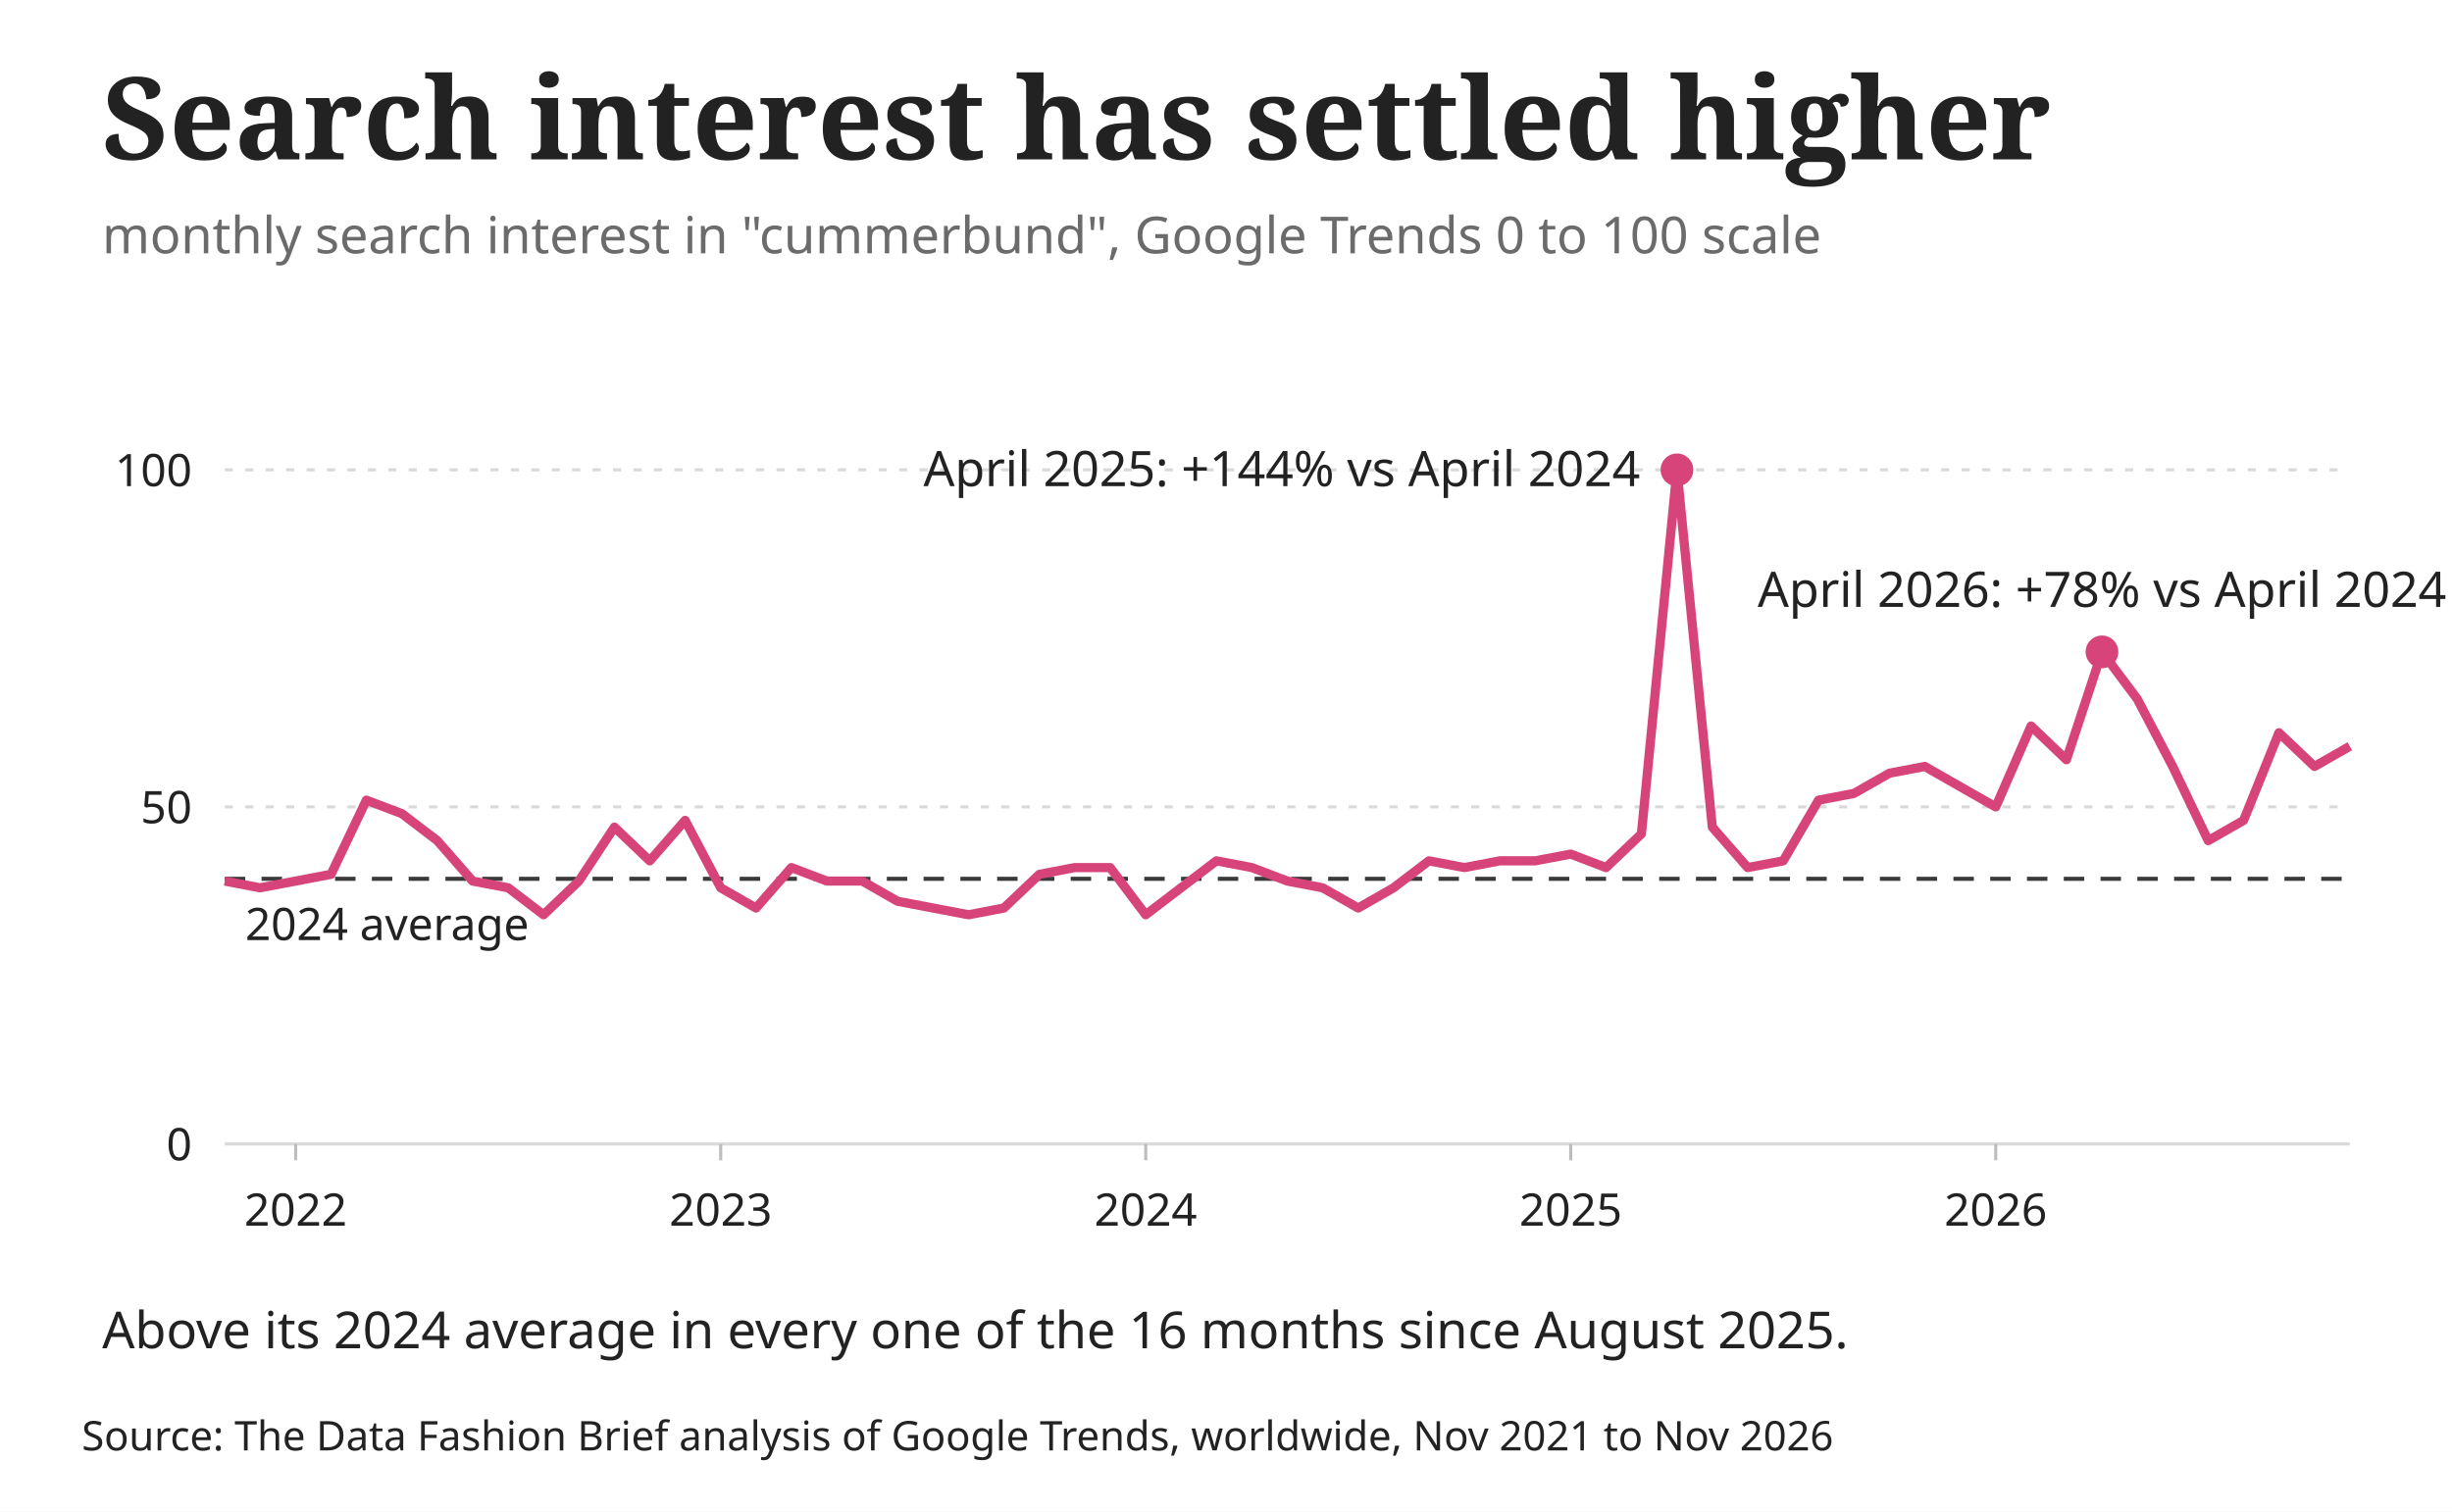
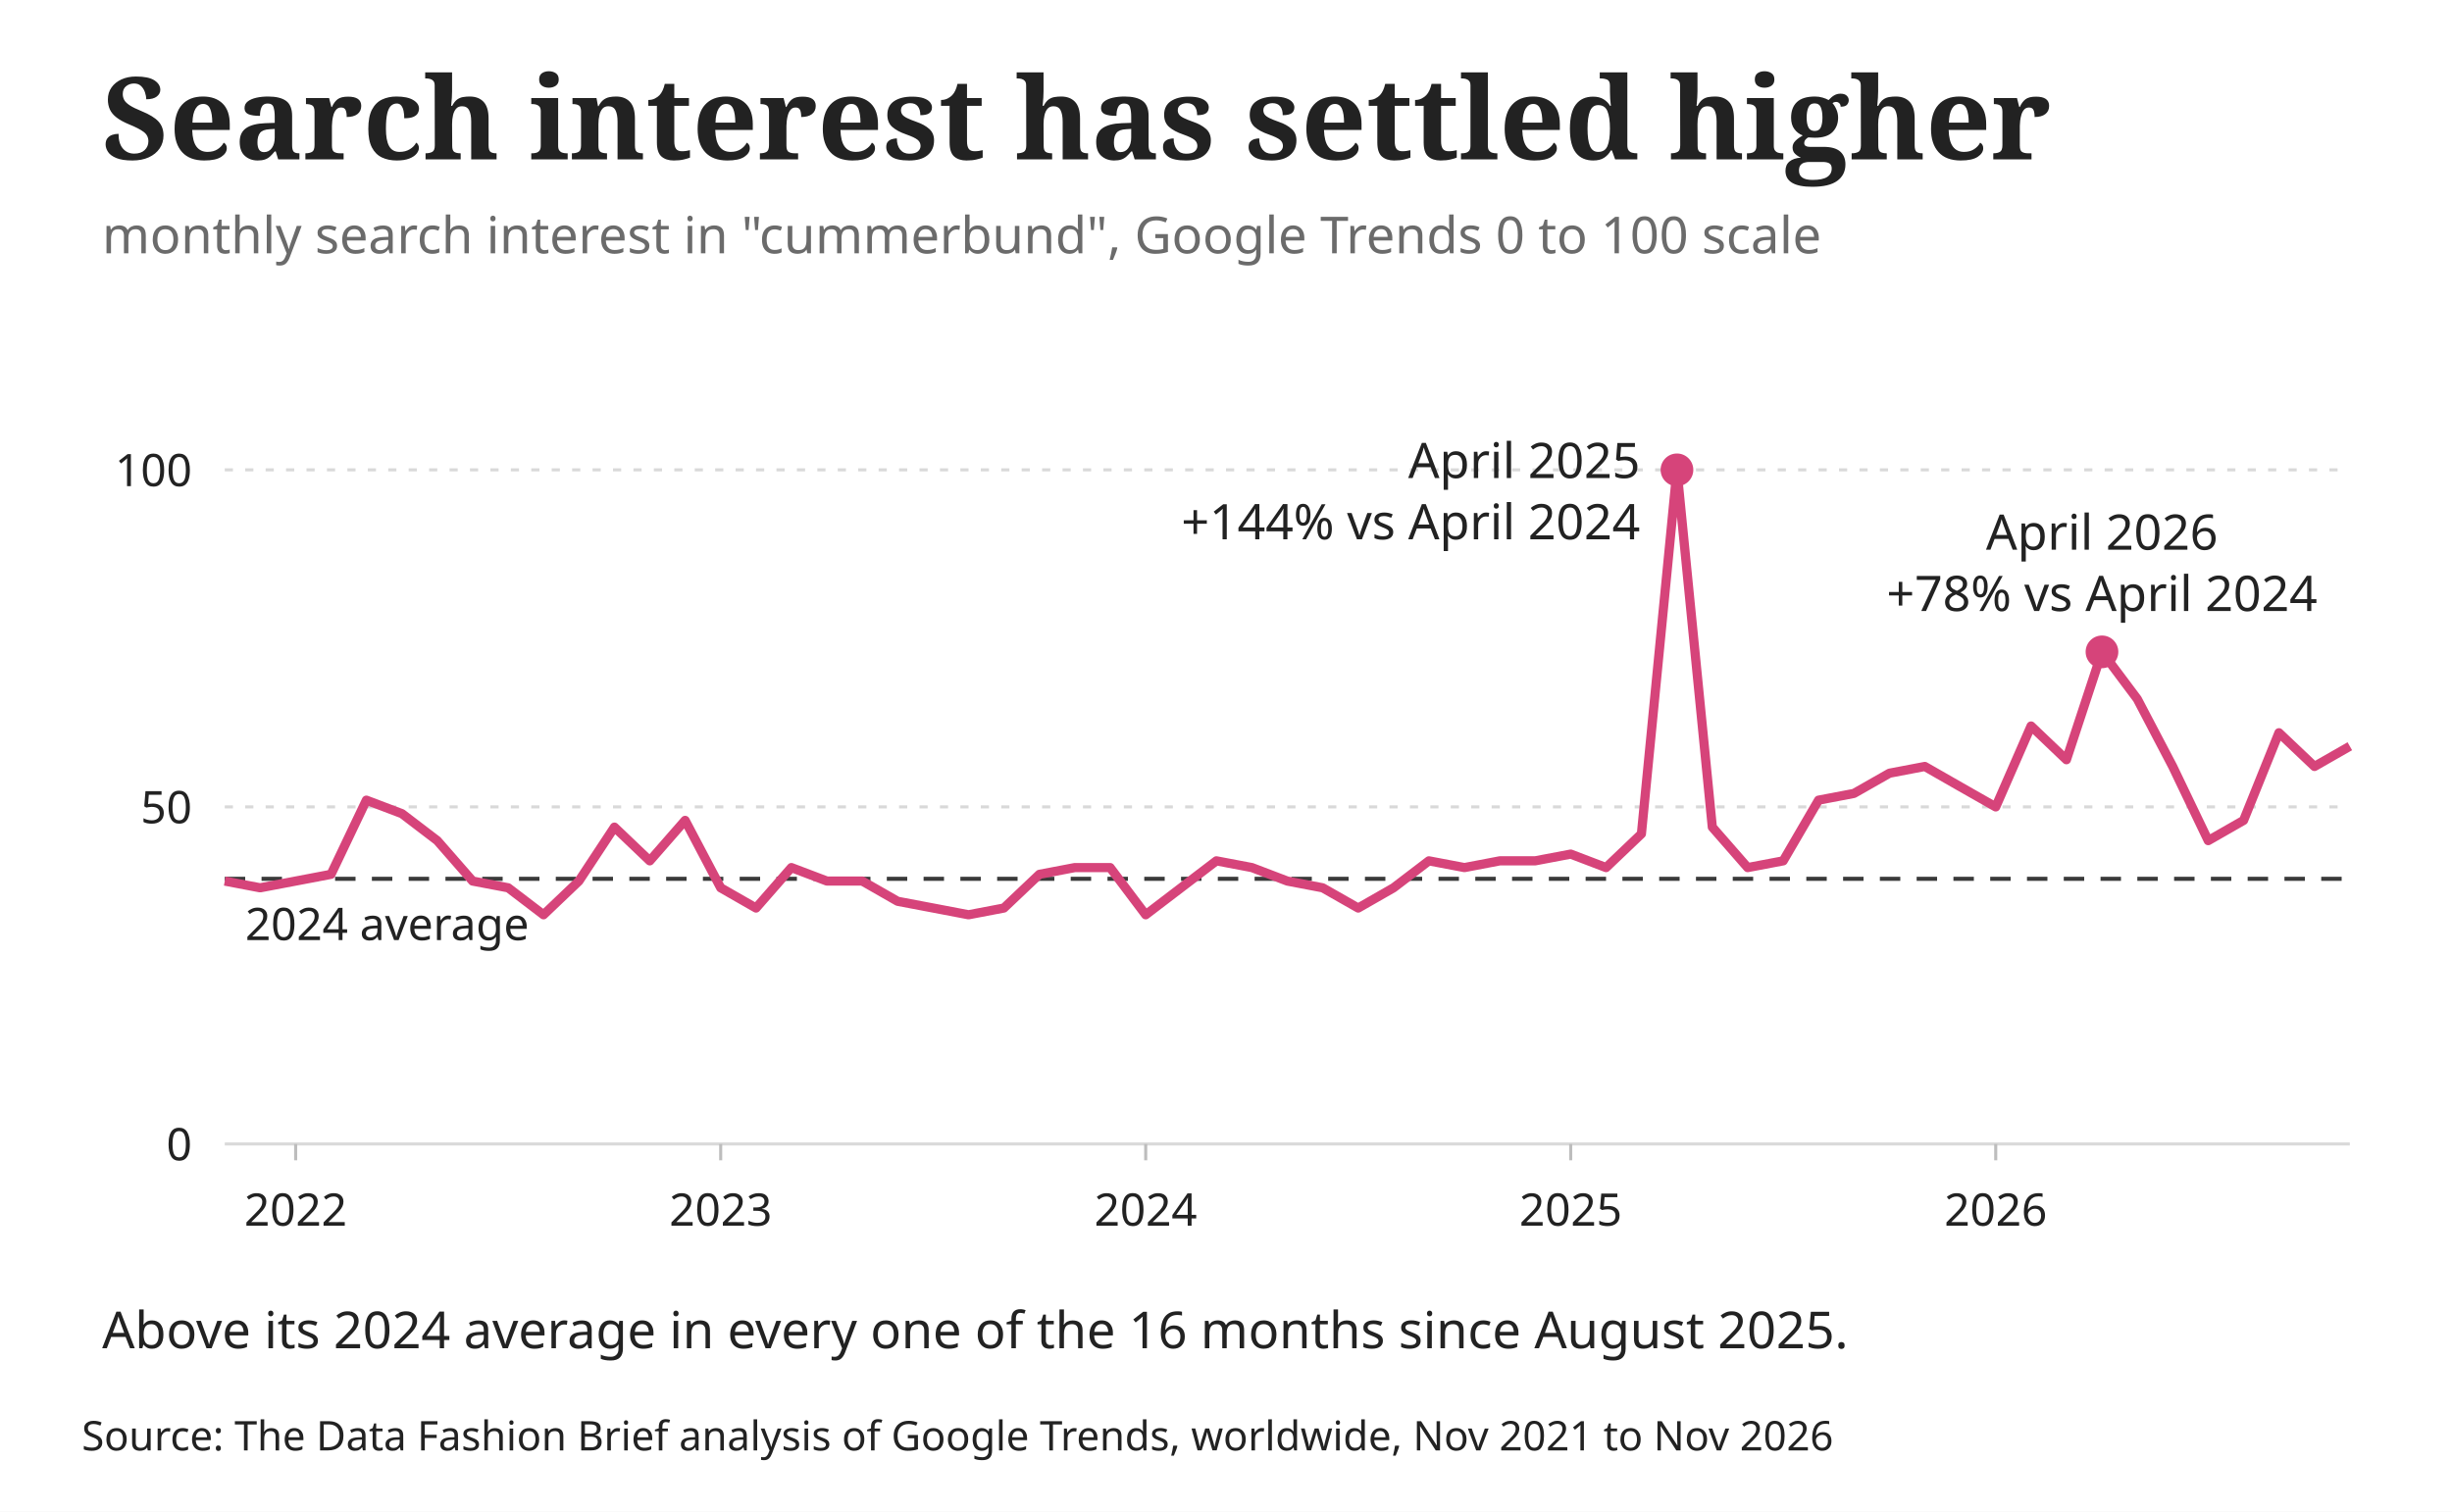
<svg xmlns="http://www.w3.org/2000/svg" viewBox="0 0 1200 740" width="1200" height="740">
  <rect width="1200" height="740" fill="#FFFFFF" />
  <text x="50" y="78" font-family="'Playfair Display', Georgia, serif" font-weight="700" font-size="56" fill="#222222">Search interest has settled higher</text>
  <text x="50" y="124" font-family="'Century Gothic', 'Questrial', 'Avenir', sans-serif" font-size="25" fill="#6B6B6B">monthly search interest in "cummerbund", Google Trends 0 to 100 scale</text>
  <line x1="110" y1="560.0" x2="1150" y2="560.0" stroke="#D9D9D9" stroke-width="1.5" />
  <text x="94" y="568.0" text-anchor="end" font-family="'Century Gothic', 'Questrial', 'Avenir', sans-serif" font-size="22" fill="#222222">0</text>
  <line x1="110" y1="395.0" x2="1150" y2="395.0" stroke="#D9D9D9" stroke-width="1.5" stroke-dasharray="4,6" />
  <text x="94" y="403.0" text-anchor="end" font-family="'Century Gothic', 'Questrial', 'Avenir', sans-serif" font-size="22" fill="#222222">50</text>
  <line x1="110" y1="230.0" x2="1150" y2="230.0" stroke="#D9D9D9" stroke-width="1.5" stroke-dasharray="4,6" />
  <text x="94" y="238.0" text-anchor="end" font-family="'Century Gothic', 'Questrial', 'Avenir', sans-serif" font-size="22" fill="#222222">100</text>
  <line x1="110" y1="430.2" x2="1150" y2="430.2" stroke="#3A3A3A" stroke-width="2" stroke-dasharray="10,8" />
  <text x="120" y="460.2" font-family="'Century Gothic', 'Questrial', 'Avenir', sans-serif" font-size="22" fill="#222222">2024 average</text>
  <path d="M110.0,431.3 L127.3,434.6 L144.7,431.3 L162.0,428.0 L179.3,391.7 L196.7,398.3 L214.0,411.5 L231.3,431.3 L248.7,434.6 L266.0,447.8 L283.3,431.3 L300.7,404.9 L318.0,421.4 L335.3,401.6 L352.7,434.6 L370.0,444.5 L387.3,424.7 L404.7,431.3 L422.0,431.3 L439.3,441.2 L456.7,444.5 L474.0,447.8 L491.3,444.5 L508.7,428.0 L526.0,424.7 L543.3,424.7 L560.7,447.8 L578.0,434.6 L595.3,421.4 L612.7,424.7 L630.0,431.3 L647.3,434.6 L664.7,444.5 L682.0,434.6 L699.3,421.4 L716.7,424.7 L734.0,421.4 L751.3,421.4 L768.7,418.1 L786.0,424.7 L803.3,408.2 L820.7,230.0 L838.0,404.9 L855.3,424.7 L872.7,421.4 L890.0,391.7 L907.3,388.4 L924.7,378.5 L942.0,375.2 L959.3,385.1 L976.7,395.0 L994.0,355.4 L1011.3,371.9 L1028.7,319.1 L1046.0,342.2 L1063.3,375.2 L1080.7,411.5 L1098.0,401.6 L1115.3,358.7 L1132.7,375.2 L1150.0,365.3" fill="none" stroke="#D6447A" stroke-width="4.5" stroke-linejoin="round" />
  <circle cx="820.7" cy="230.0" r="8" fill="#D6447A" />
-   <text x="802.7" y="238.0" text-anchor="end" font-family="'Century Gothic', 'Questrial', 'Avenir', sans-serif" font-size="24" fill="#222222">April 2025: +144% vs April 2024</text>
+   <text x="802.7" y="234.0" text-anchor="end" font-family="'Century Gothic', 'Questrial', 'Avenir', sans-serif" font-size="24" fill="#222222">April 2025</text>
+   <text x="802.7" y="264.0" text-anchor="end" font-family="'Century Gothic', 'Questrial', 'Avenir', sans-serif" font-size="24" fill="#222222">+144% vs April 2024</text>
  <circle cx="1028.7" cy="319.1" r="8" fill="#D6447A" />
-   <text x="1028.7" y="297.1" text-anchor="middle" font-family="'Century Gothic', 'Questrial', 'Avenir', sans-serif" font-size="24" fill="#222222">April 2026: +78% vs April 2024</text>
+   <text x="1028.7" y="269.1" text-anchor="middle" font-family="'Century Gothic', 'Questrial', 'Avenir', sans-serif" font-size="24" fill="#222222">April 2026</text>
+   <text x="1028.7" y="299.1" text-anchor="middle" font-family="'Century Gothic', 'Questrial', 'Avenir', sans-serif" font-size="24" fill="#222222">+78% vs April 2024</text>
  <line x1="144.7" y1="560" x2="144.7" y2="568" stroke="#BDBDBD" stroke-width="1.5" />
  <text x="144.7" y="600" text-anchor="middle" font-family="'Century Gothic', 'Questrial', 'Avenir', sans-serif" font-size="22" fill="#222222">2022</text>
  <line x1="352.7" y1="560" x2="352.7" y2="568" stroke="#BDBDBD" stroke-width="1.5" />
  <text x="352.7" y="600" text-anchor="middle" font-family="'Century Gothic', 'Questrial', 'Avenir', sans-serif" font-size="22" fill="#222222">2023</text>
  <line x1="560.7" y1="560" x2="560.7" y2="568" stroke="#BDBDBD" stroke-width="1.5" />
  <text x="560.7" y="600" text-anchor="middle" font-family="'Century Gothic', 'Questrial', 'Avenir', sans-serif" font-size="22" fill="#222222">2024</text>
  <line x1="768.7" y1="560" x2="768.7" y2="568" stroke="#BDBDBD" stroke-width="1.5" />
  <text x="768.7" y="600" text-anchor="middle" font-family="'Century Gothic', 'Questrial', 'Avenir', sans-serif" font-size="22" fill="#222222">2025</text>
  <line x1="976.7" y1="560" x2="976.7" y2="568" stroke="#BDBDBD" stroke-width="1.5" />
  <text x="976.7" y="600" text-anchor="middle" font-family="'Century Gothic', 'Questrial', 'Avenir', sans-serif" font-size="22" fill="#222222">2026</text>
  <text x="50" y="660" font-family="'Century Gothic', 'Questrial', 'Avenir', sans-serif" font-size="25" fill="#222222">Above its 2024 average in every one of the 16 months since August 2025.</text>
  <text x="40" y="710" font-family="'Century Gothic', 'Questrial', 'Avenir', sans-serif" font-size="20" fill="#222222">Source: The Data Fashion Brief analysis of Google Trends, worldwide, Nov 2021 to Nov 2026</text>
</svg>
